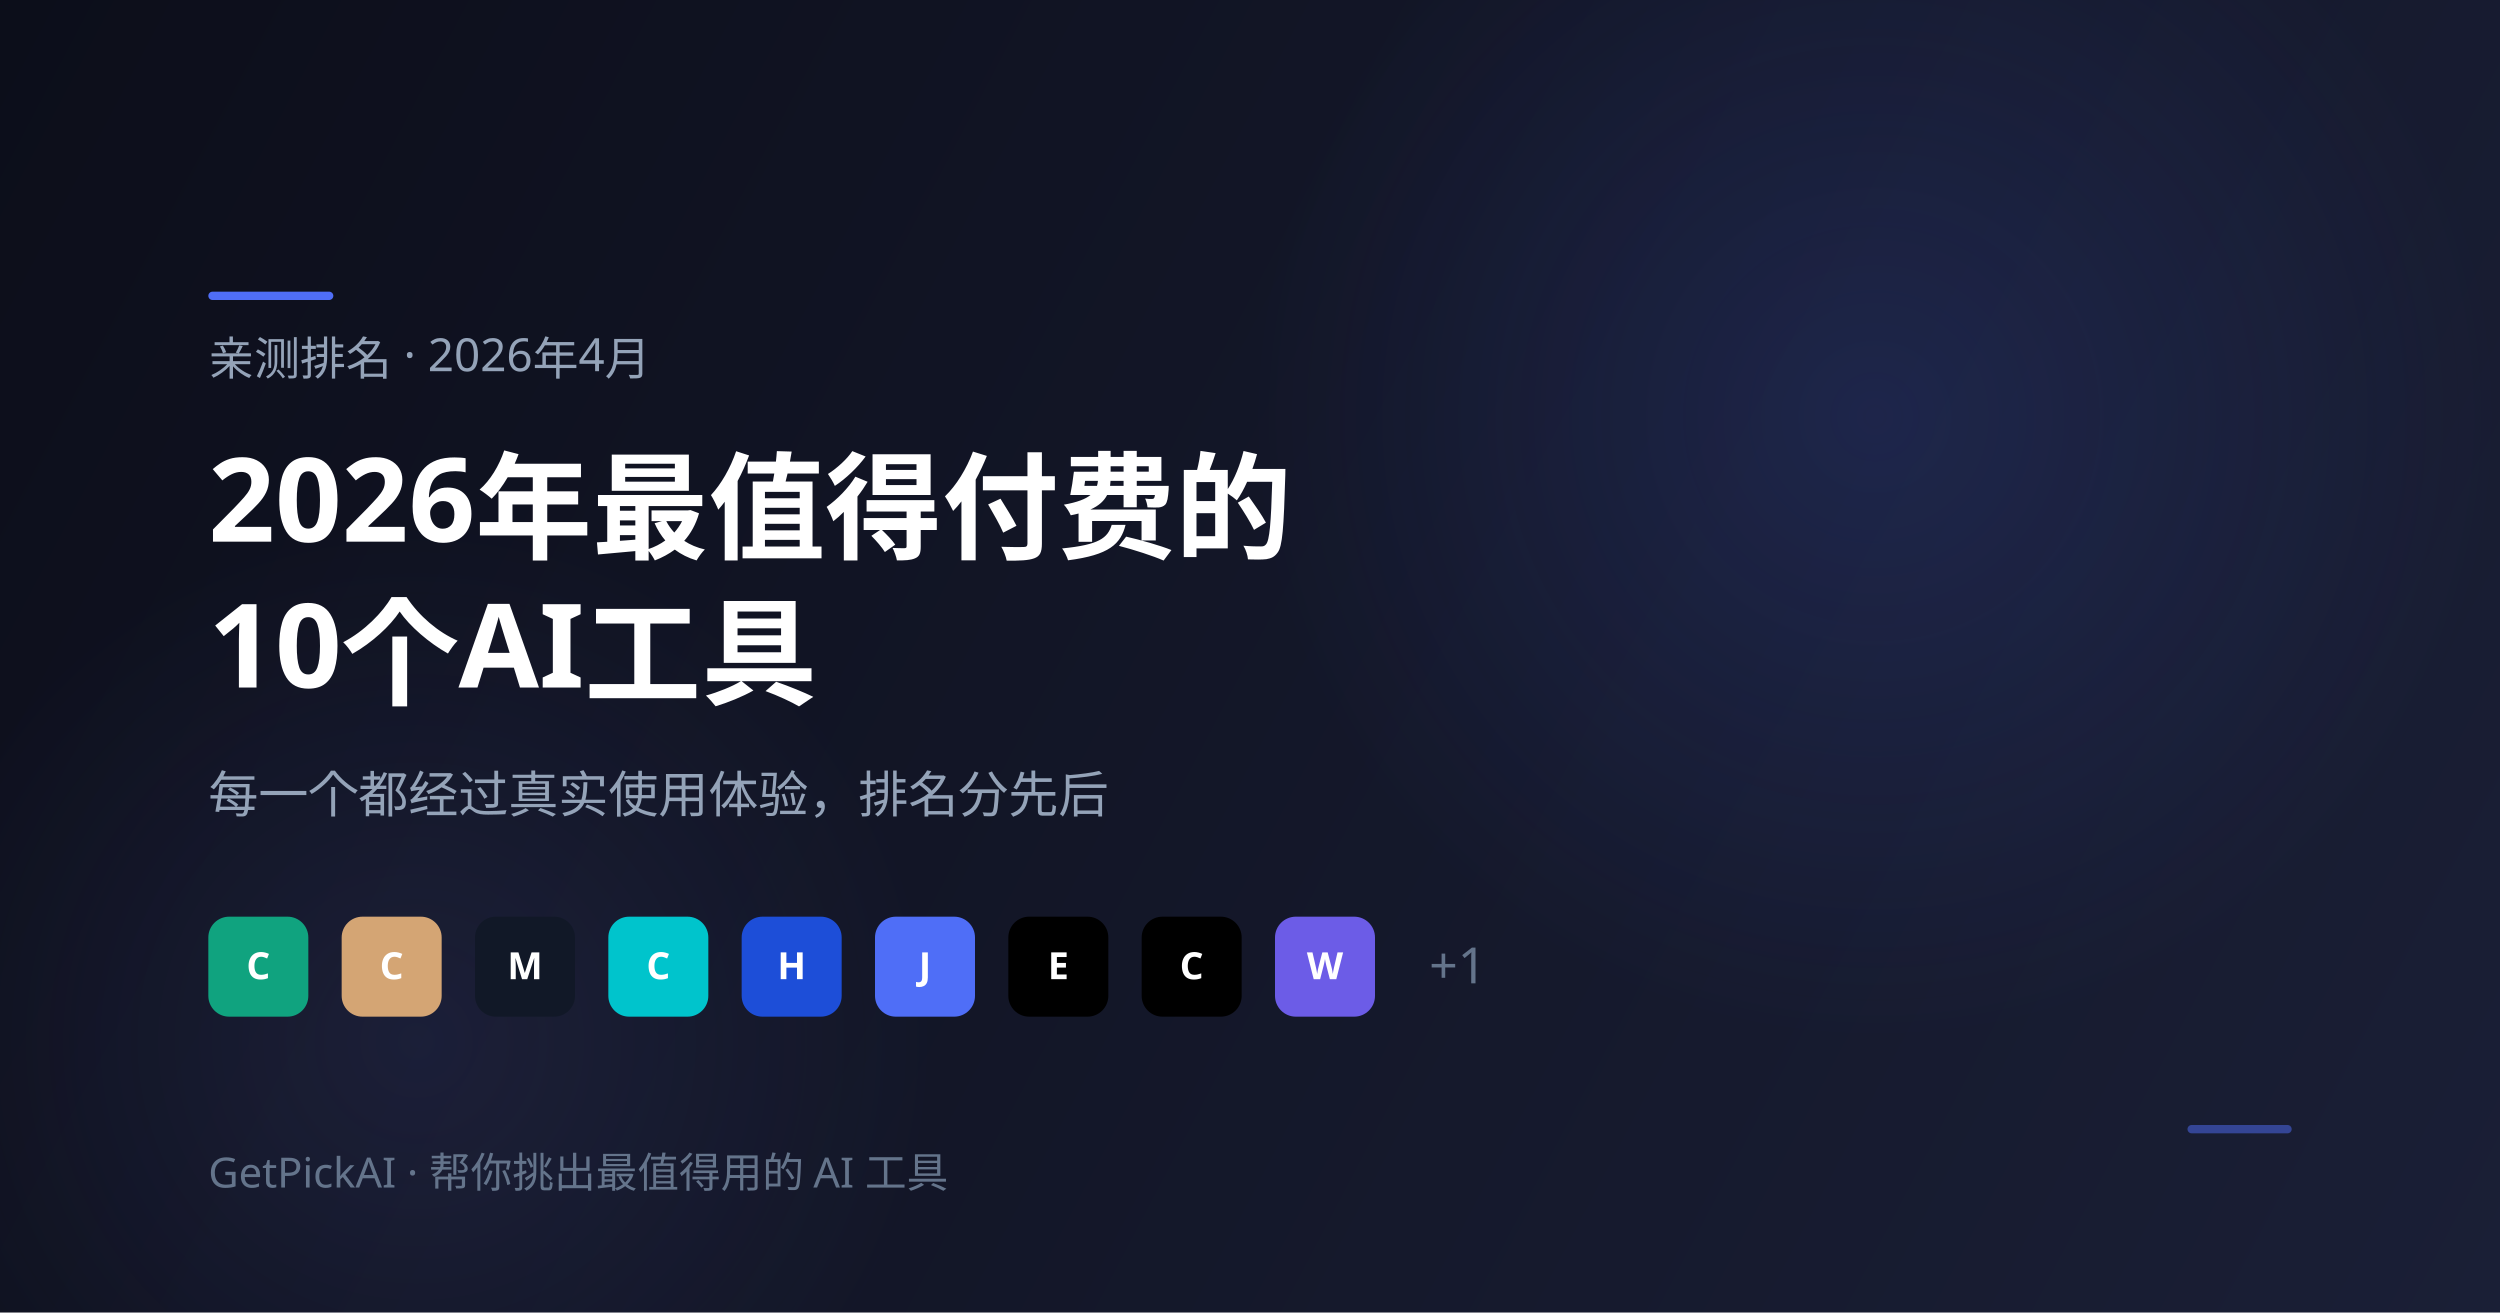
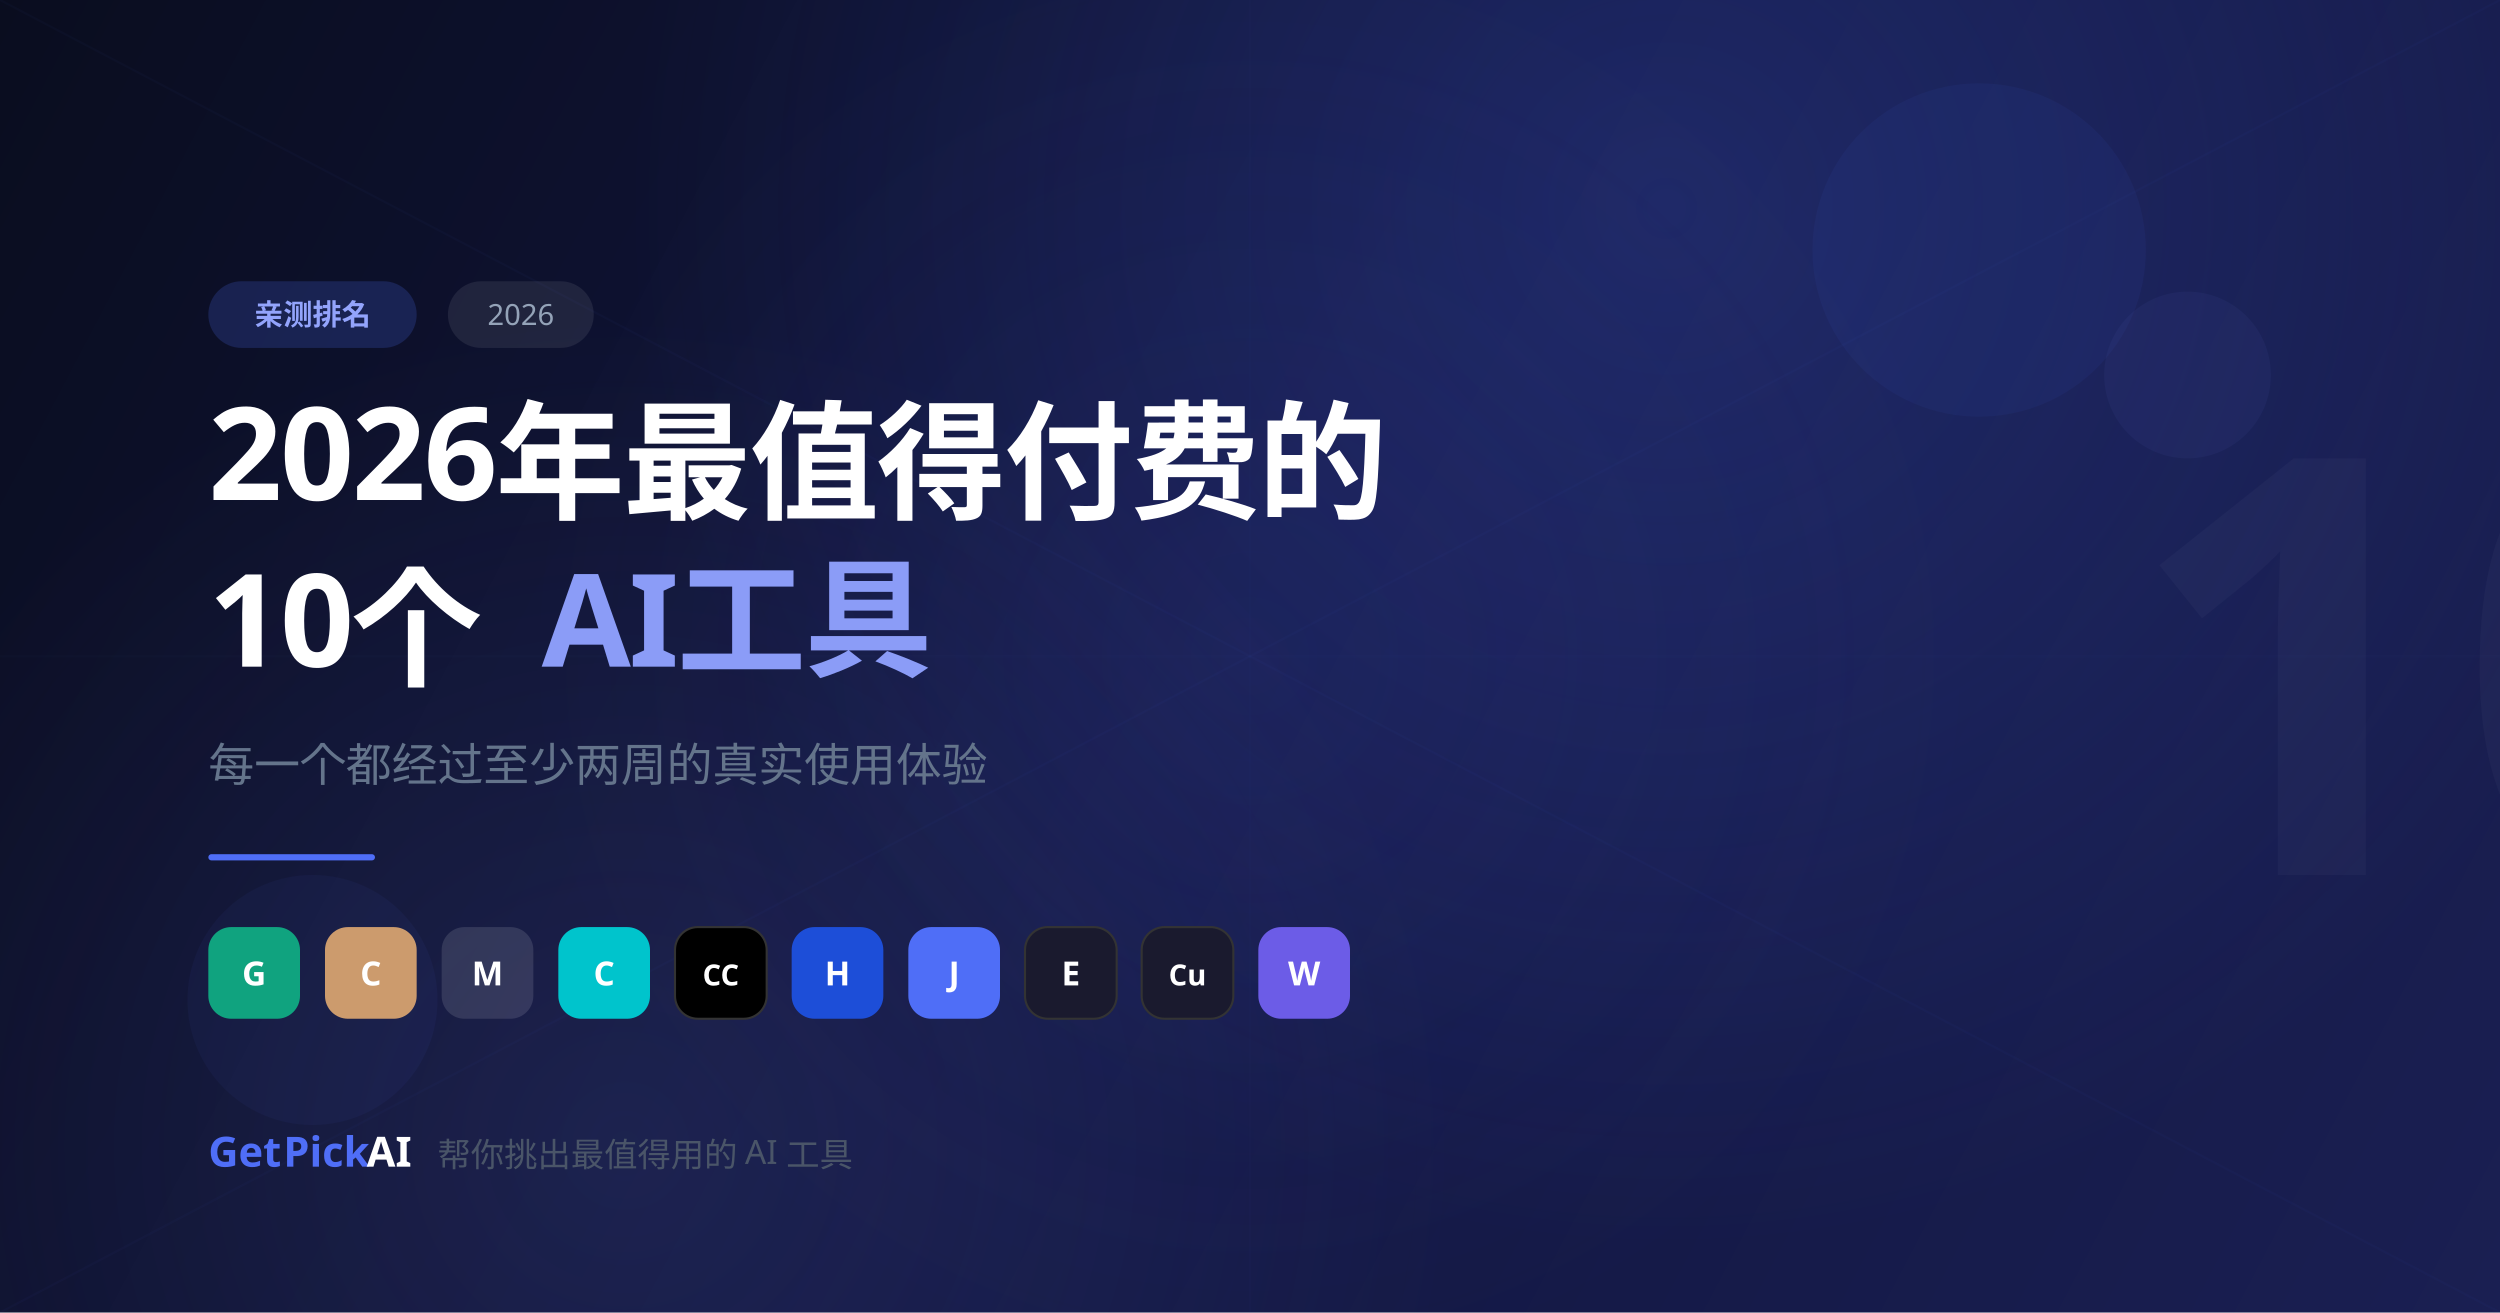
<svg xmlns="http://www.w3.org/2000/svg" width="1200" height="630" viewBox="0 0 1200 630" fill="none">
  <defs>
-     <linearGradient id="bg" x1="0" y1="0" x2="1200" y2="630" gradientUnits="userSpaceOnUse">
-       <stop offset="0%" stop-color="#0c0e1a" />
-       <stop offset="100%" stop-color="#1a1f36" />
+     <linearGradient id="bgGrad" x1="0" y1="0" x2="1200" y2="630" gradientUnits="userSpaceOnUse">
+       <stop offset="0%" stop-color="#0a0d1f" />
+       <stop offset="50%" stop-color="#111640" />
+       <stop offset="100%" stop-color="#1a1f52" />
    </linearGradient>
-     <radialGradient id="glow1" cx="900" cy="200" r="300" gradientUnits="userSpaceOnUse">
-       <stop offset="0%" stop-color="#4f6ef7" stop-opacity="0.15" />
+     <radialGradient id="glowTop" cx="800" cy="100" r="500" gradientUnits="userSpaceOnUse">
+       <stop offset="0%" stop-color="#4f6ef7" stop-opacity="0.2" />
      <stop offset="100%" stop-color="#4f6ef7" stop-opacity="0" />
    </radialGradient>
-     <radialGradient id="glow2" cx="200" cy="500" r="250" gradientUnits="userSpaceOnUse">
-       <stop offset="0%" stop-color="#818cf8" stop-opacity="0.1" />
+     <radialGradient id="glowBottom" cx="300" cy="550" r="400" gradientUnits="userSpaceOnUse">
+       <stop offset="0%" stop-color="#818cf8" stop-opacity="0.12" />
      <stop offset="100%" stop-color="#818cf8" stop-opacity="0" />
    </radialGradient>
+     <radialGradient id="glowCenter" cx="600" cy="315" r="350" gradientUnits="userSpaceOnUse">
+       <stop offset="0%" stop-color="#6366f1" stop-opacity="0.08" />
+       <stop offset="100%" stop-color="#6366f1" stop-opacity="0" />
+     </radialGradient>
  </defs>
-   <rect width="1200" height="630" fill="url(#bg)" />
-   <rect width="1200" height="630" fill="url(#glow1)" />
-   <rect width="1200" height="630" fill="url(#glow2)" />
-   <rect x="100" y="140" width="60" height="4" rx="2" fill="#4f6ef7" />
-   <text x="100" y="180" fill="#94a3b8" font-size="22" font-family="sans-serif" font-weight="500">亲测排名 · 2026年4月</text>
-   <text x="100" y="260" fill="#ffffff" font-size="56" font-family="sans-serif" font-weight="700">2026年最值得付费的</text>
-   <text x="100" y="330" fill="#ffffff" font-size="56" font-family="sans-serif" font-weight="700">10个AI工具</text>
-   <text x="100" y="390" fill="#94a3b8" font-size="24" font-family="sans-serif">每一个都经过真实使用体验，排名分先后</text>
-   <rect x="100" y="440" width="48" height="48" rx="10" fill="#10a37f" />
-   <text x="124" y="470" text-anchor="middle" fill="white" font-size="18" font-weight="bold" font-family="sans-serif">C</text>
-   <rect x="164" y="440" width="48" height="48" rx="10" fill="#d4a574" />
-   <text x="188" y="470" text-anchor="middle" fill="white" font-size="18" font-weight="bold" font-family="sans-serif">C</text>
-   <rect x="228" y="440" width="48" height="48" rx="10" fill="#111827" />
-   <text x="252" y="470" text-anchor="middle" fill="white" font-size="18" font-weight="bold" font-family="sans-serif">M</text>
-   <rect x="292" y="440" width="48" height="48" rx="10" fill="#00c4cc" />
-   <text x="316" y="470" text-anchor="middle" fill="white" font-size="18" font-weight="bold" font-family="sans-serif">C</text>
-   <rect x="356" y="440" width="48" height="48" rx="10" fill="#1d4ed8" />
-   <text x="380" y="470" text-anchor="middle" fill="white" font-size="18" font-weight="bold" font-family="sans-serif">H</text>
-   <rect x="420" y="440" width="48" height="48" rx="10" fill="#4f6ef7" />
-   <text x="444" y="470" text-anchor="middle" fill="white" font-size="18" font-weight="bold" font-family="sans-serif">J</text>
-   <rect x="484" y="440" width="48" height="48" rx="10" fill="#000000" />
-   <text x="508" y="470" text-anchor="middle" fill="white" font-size="18" font-weight="bold" font-family="sans-serif">E</text>
-   <rect x="548" y="440" width="48" height="48" rx="10" fill="#000000" />
-   <text x="572" y="470" text-anchor="middle" fill="white" font-size="18" font-weight="bold" font-family="sans-serif">C</text>
-   <rect x="612" y="440" width="48" height="48" rx="10" fill="#6c5ce7" />
-   <text x="636" y="470" text-anchor="middle" fill="white" font-size="18" font-weight="bold" font-family="sans-serif">W</text>
-   <text x="686" y="472" fill="#64748b" font-size="24" font-family="sans-serif">+1</text>
-   <text x="100" y="570" fill="#64748b" font-size="20" font-family="sans-serif">GetPickAI · 帮你挑出最值得用的 AI 工具</text>
-   <rect x="1050" y="540" width="50" height="4" rx="2" fill="#4f6ef7" opacity="0.5" />
+   <rect width="1200" height="630" fill="url(#bgGrad)" />
+   <rect width="1200" height="630" fill="url(#glowTop)" />
+   <rect width="1200" height="630" fill="url(#glowBottom)" />
+   <rect width="1200" height="630" fill="url(#glowCenter)" />
+   <line x1="0" y1="0" x2="1200" y2="630" stroke="#4f6ef7" stroke-opacity="0.03" stroke-width="1" />
+   <line x1="1200" y1="0" x2="0" y2="630" stroke="#4f6ef7" stroke-opacity="0.03" stroke-width="1" />
+   <line x1="600" y1="0" x2="600" y2="630" stroke="#4f6ef7" stroke-opacity="0.02" stroke-width="1" />
+   <line x1="0" y1="315" x2="1200" y2="315" stroke="#4f6ef7" stroke-opacity="0.02" stroke-width="1" />
+   <circle cx="950" cy="120" r="80" fill="#4f6ef7" fill-opacity="0.06" />
+   <circle cx="1050" cy="180" r="40" fill="#818cf8" fill-opacity="0.05" />
+   <circle cx="150" cy="480" r="60" fill="#6366f1" fill-opacity="0.05" />
+   <rect x="100" y="135" width="100" height="32" rx="16" fill="#4f6ef7" fill-opacity="0.2" />
+   <text x="150" y="156" text-anchor="middle" fill="#93a4fc" font-size="14" font-family="'DM Sans', sans-serif" font-weight="600">亲测排名</text>
+   <rect x="215" y="135" width="70" height="32" rx="16" fill="#ffffff" fill-opacity="0.08" />
+   <text x="250" y="156" text-anchor="middle" fill="#94a3b8" font-size="14" font-family="'DM Sans', sans-serif" font-weight="500">2026</text>
+   <text x="100" y="240" fill="#ffffff" font-size="62" font-family="'Noto Sans SC', 'DM Sans', sans-serif" font-weight="800" letter-spacing="-1">2026年最值得付费的</text>
+   <text x="100" y="320" fill="#ffffff" font-size="62" font-family="'Noto Sans SC', 'DM Sans', sans-serif" font-weight="800" letter-spacing="-1">10个</text>
+   <text x="260" y="320" fill="#8b9cf7" font-size="62" font-family="'Noto Sans SC', 'DM Sans', sans-serif" font-weight="800" letter-spacing="-1">AI工具</text>
+   <text x="100" y="375" fill="#64748b" font-size="22" font-family="'Noto Sans SC', sans-serif" font-weight="400">每一个都经过至少两周的真实使用体验</text>
+   <rect x="100" y="410" width="80" height="3" rx="1.5" fill="#4f6ef7" />
+   <rect x="100" y="445" width="44" height="44" rx="11" fill="#10a37f" />
+   <text x="122" y="473" text-anchor="middle" fill="white" font-size="16" font-weight="700" font-family="'DM Sans', sans-serif">G</text>
+   <rect x="156" y="445" width="44" height="44" rx="11" fill="#cc9b6d" />
+   <text x="178" y="473" text-anchor="middle" fill="white" font-size="16" font-weight="700" font-family="'DM Sans', sans-serif">C</text>
+   <rect x="212" y="445" width="44" height="44" rx="11" fill="#ffffff" fill-opacity="0.12" />
+   <text x="234" y="473" text-anchor="middle" fill="white" font-size="16" font-weight="700" font-family="'DM Sans', sans-serif">M</text>
+   <rect x="268" y="445" width="44" height="44" rx="11" fill="#00c4cc" />
+   <text x="290" y="473" text-anchor="middle" fill="white" font-size="16" font-weight="700" font-family="'DM Sans', sans-serif">C</text>
+   <rect x="324" y="445" width="44" height="44" rx="11" fill="#000000" stroke="#333" stroke-width="1" />
+   <text x="346" y="473" text-anchor="middle" fill="white" font-size="14" font-weight="700" font-family="'DM Sans', sans-serif">CC</text>
+   <rect x="380" y="445" width="44" height="44" rx="11" fill="#1d4ed8" />
+   <text x="402" y="473" text-anchor="middle" fill="white" font-size="16" font-weight="700" font-family="'DM Sans', sans-serif">H</text>
+   <rect x="436" y="445" width="44" height="44" rx="11" fill="#4f6ef7" />
+   <text x="458" y="473" text-anchor="middle" fill="white" font-size="16" font-weight="700" font-family="'DM Sans', sans-serif">J</text>
+   <rect x="492" y="445" width="44" height="44" rx="11" fill="#1a1a2e" stroke="#333" stroke-width="1" />
+   <text x="514" y="473" text-anchor="middle" fill="white" font-size="16" font-weight="700" font-family="'DM Sans', sans-serif">E</text>
+   <rect x="548" y="445" width="44" height="44" rx="11" fill="#1a1a2e" stroke="#333" stroke-width="1" />
+   <text x="570" y="473" text-anchor="middle" fill="white" font-size="14" font-weight="700" font-family="'DM Sans', sans-serif">Cu</text>
+   <rect x="604" y="445" width="44" height="44" rx="11" fill="#6c5ce7" />
+   <text x="626" y="473" text-anchor="middle" fill="white" font-size="16" font-weight="700" font-family="'DM Sans', sans-serif">W</text>
+   <text x="100" y="560" fill="#4f6ef7" font-size="20" font-family="'DM Sans', sans-serif" font-weight="700">Get</text>
+   <text x="136" y="560" fill="#4f6ef7" font-size="20" font-family="'DM Sans', sans-serif" font-weight="700">Pick</text>
+   <text x="176" y="560" fill="#ffffff" font-size="20" font-family="'DM Sans', sans-serif" font-weight="700">AI</text>
+   <text x="210" y="560" fill="#4a5568" font-size="16" font-family="'Noto Sans SC', sans-serif" font-weight="400">  帮你挑出最值得用的 AI 工具</text>
+   <text x="1020" y="420" fill="#ffffff" fill-opacity="0.03" font-size="280" font-family="'DM Sans', sans-serif" font-weight="900">10</text>
</svg>
